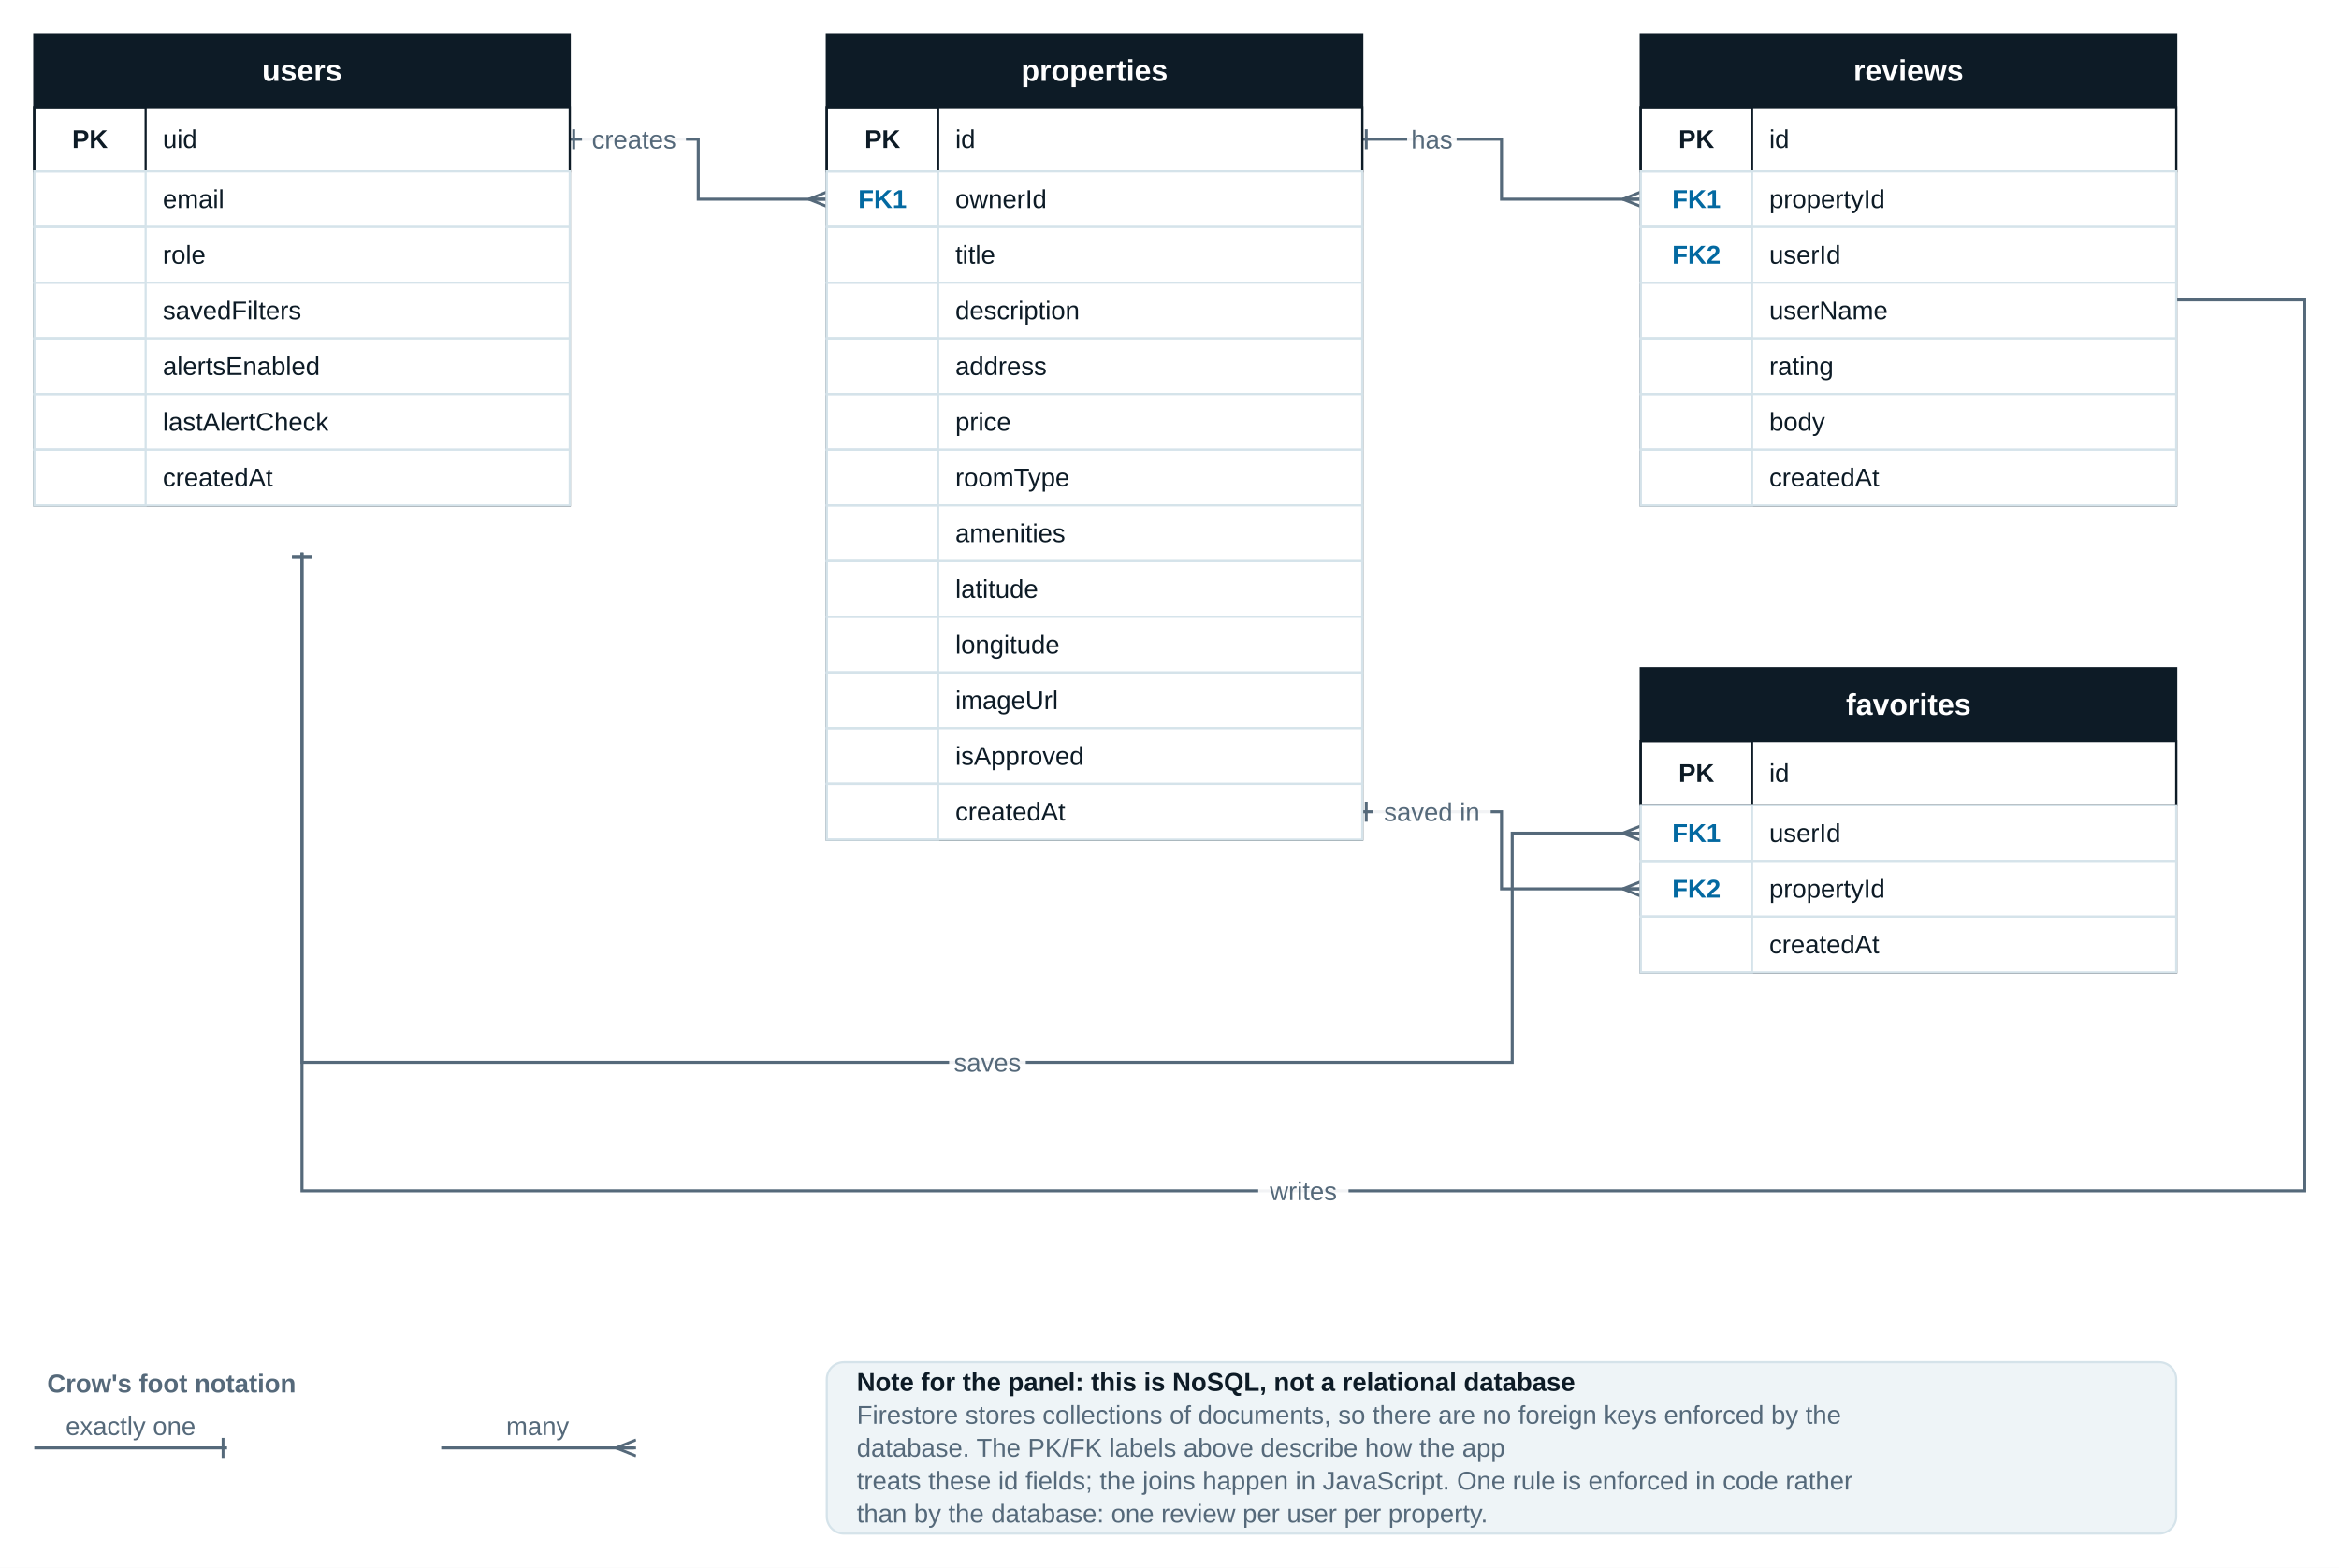
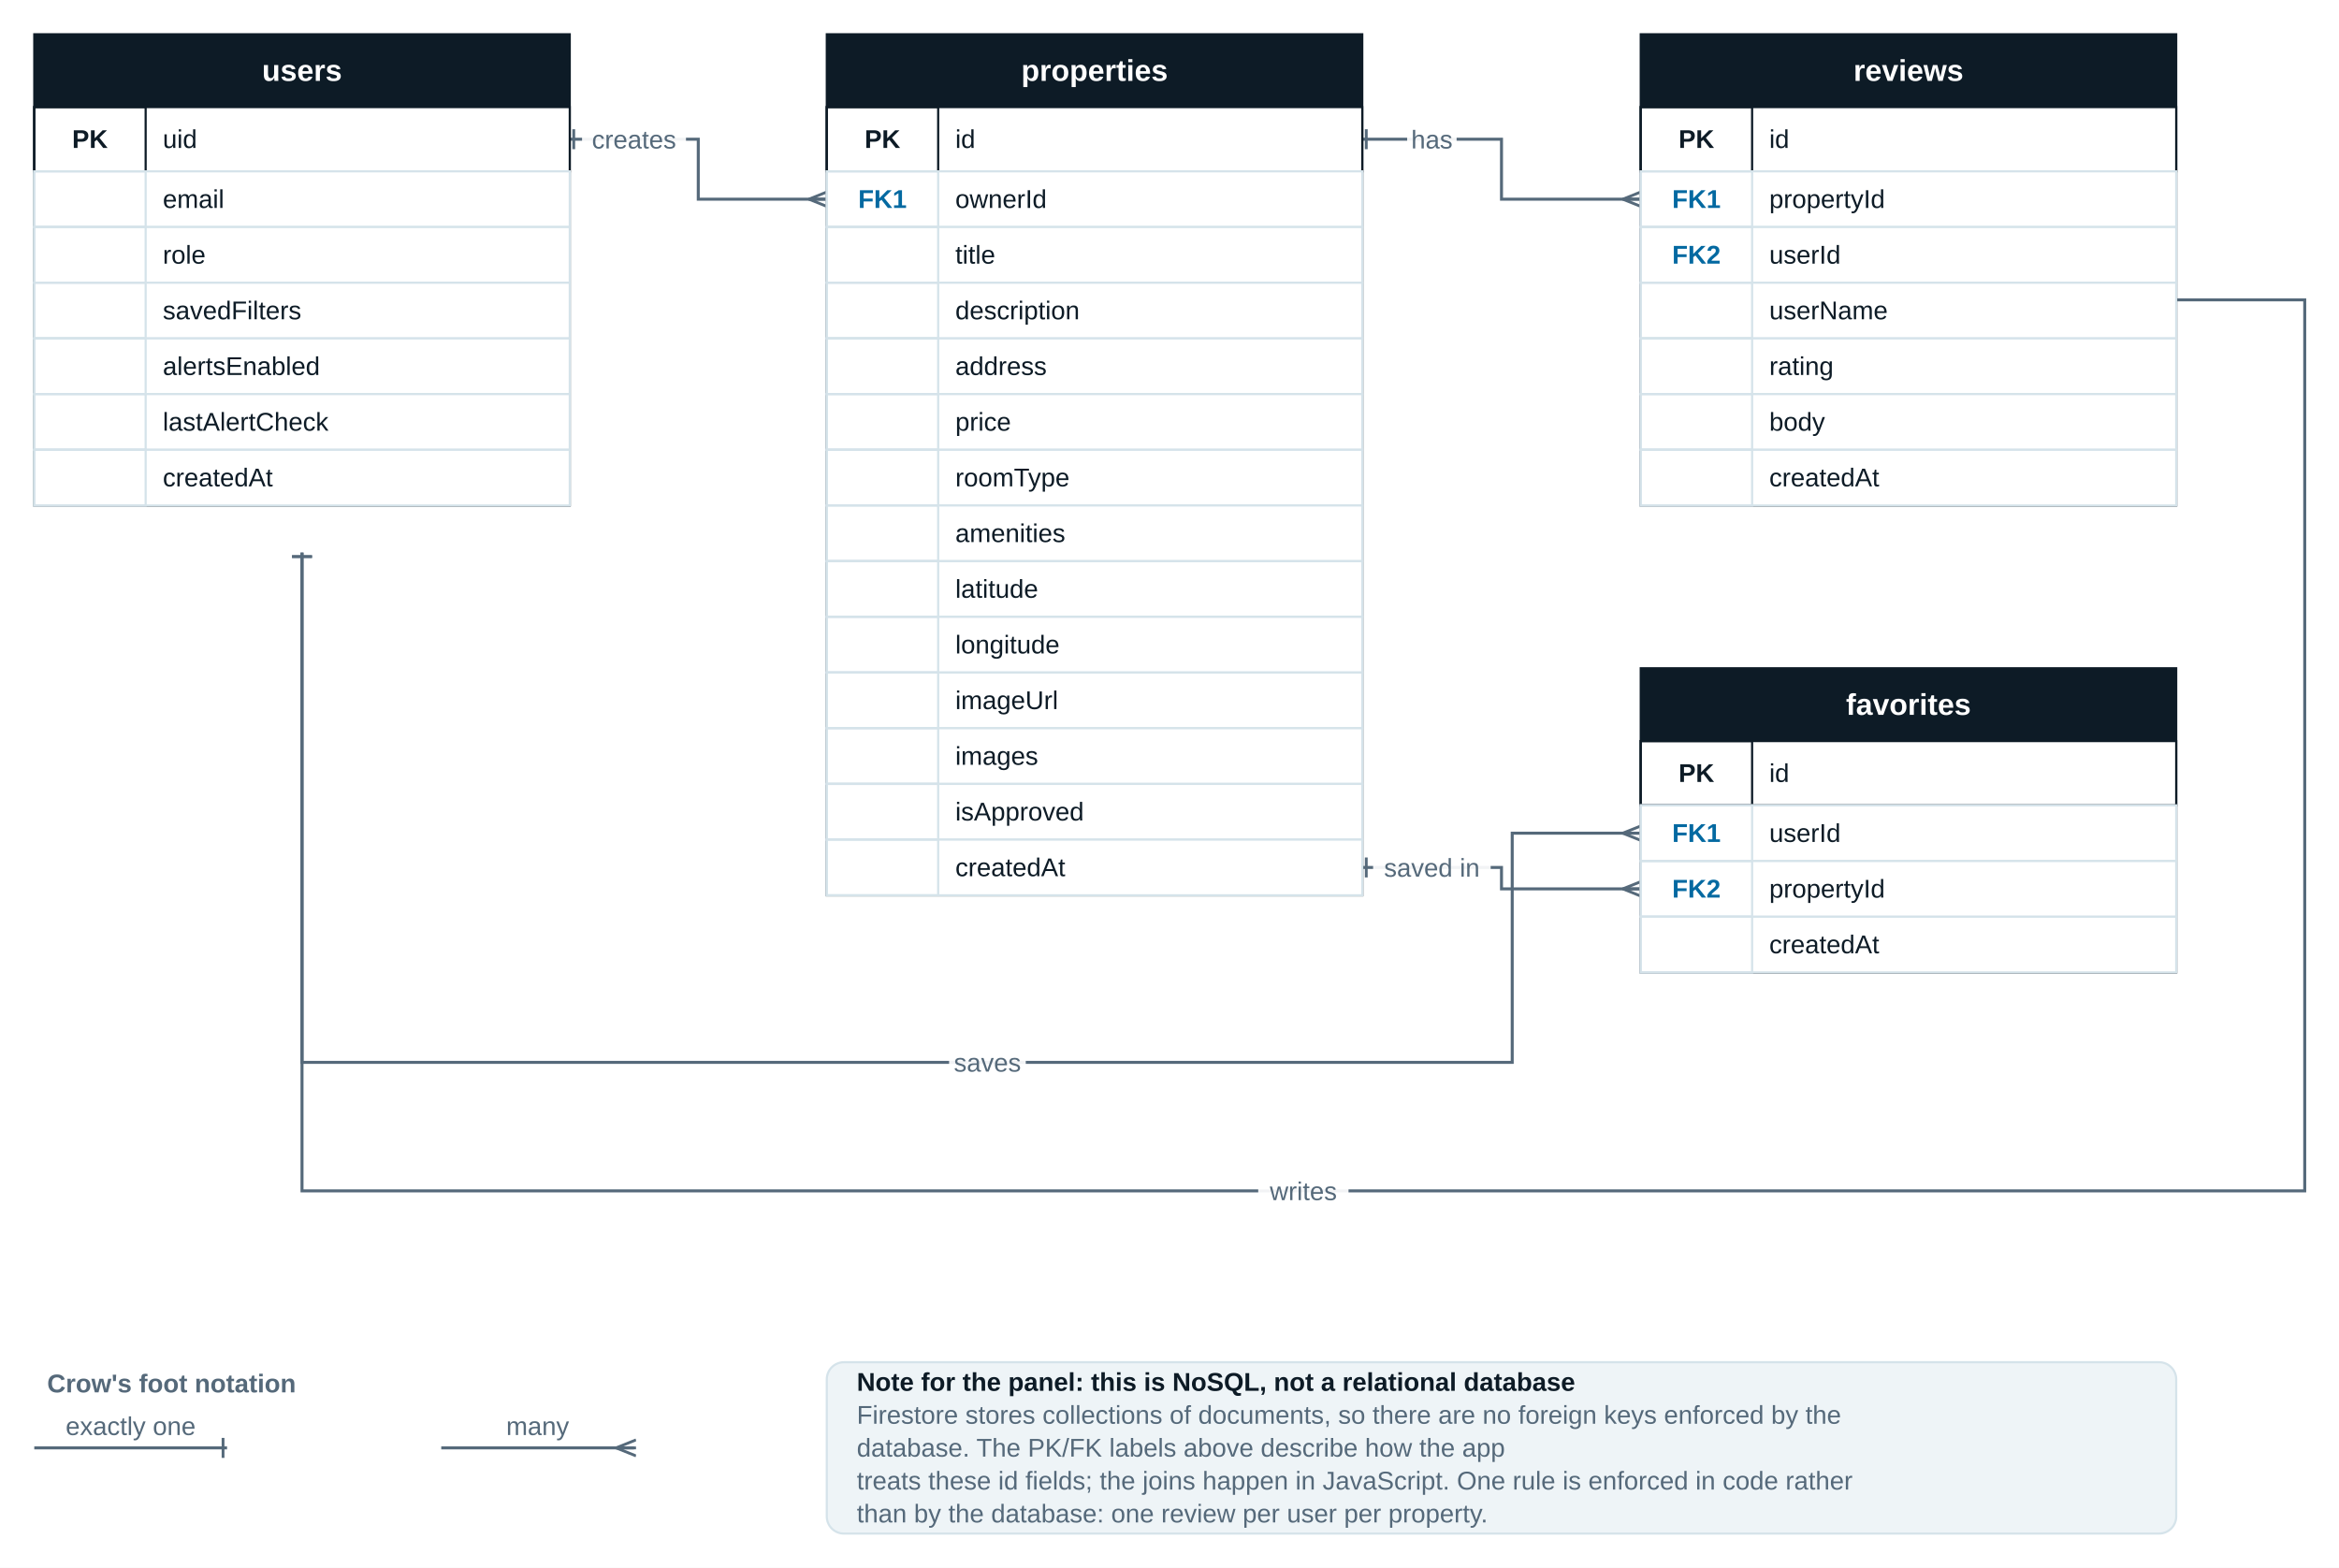
<svg xmlns="http://www.w3.org/2000/svg" width="1092" height="732" viewBox="44 64 1092 732" font-family="Arial, Helvetica, sans-serif">
  <rect x="44" y="64" width="1092" height="732" fill="#FFFFFF" />
  <defs>
    <marker id="ermany-e-55697A" viewBox="0 0 12 12" refX="11" refY="6" markerWidth="8" markerHeight="8" orient="auto">
      <path d="M12,2 L2,6 M12,10 L2,6 M12,6 L2,6" fill="none" stroke="#55697A" stroke-width="1.4" />
    </marker>
    <marker id="erone-s-55697A" viewBox="0 0 12 12" refX="1" refY="6" markerWidth="8" markerHeight="8" orient="auto">
      <g transform="rotate(180 6 6)">
        <path d="M9,1 L9,11" fill="none" stroke="#55697A" stroke-width="1.4" />
      </g>
    </marker>
    <marker id="erone-e-55697A" viewBox="0 0 12 12" refX="11" refY="6" markerWidth="8" markerHeight="8" orient="auto">
      <path d="M9,1 L9,11" fill="none" stroke="#55697A" stroke-width="1.4" />
    </marker>
  </defs>
  <polyline points="310,129 370,129 370,157 430,157" fill="none" stroke="#55697A" stroke-width="1.4" marker-end="url(#ermany-e-55697A)" marker-start="url(#erone-s-55697A)" />
  <polyline points="680,129 745,129 745,157 810,157" fill="none" stroke="#55697A" stroke-width="1.4" marker-end="url(#ermany-e-55697A)" marker-start="url(#erone-s-55697A)" />
-   <polyline points="680,443 745,443 745,479 810,479" fill="none" stroke="#55697A" stroke-width="1.4" marker-end="url(#ermany-e-55697A)" marker-start="url(#erone-s-55697A)" />
+   <polyline points="680,469 745,469 745,479 810,479" fill="none" stroke="#55697A" stroke-width="1.4" marker-end="url(#ermany-e-55697A)" marker-start="url(#erone-s-55697A)" />
  <polyline points="185,322 185,620 1120,620 1120,204 1049.524,204 1049.524,196" fill="none" stroke="#55697A" stroke-width="1.4" marker-end="url(#ermany-e-55697A)" marker-start="url(#erone-s-55697A)" />
  <polyline points="185,322 185,560 260,560 750,560 750,453 810,453" fill="none" stroke="#55697A" stroke-width="1.4" marker-end="url(#ermany-e-55697A)" marker-start="url(#erone-s-55697A)" />
  <polyline points="60,740 150,740" fill="none" stroke="#55697A" stroke-width="1.4" marker-end="url(#erone-e-55697A)" />
  <polyline points="250,740 340,740" fill="none" stroke="#55697A" stroke-width="1.4" marker-end="url(#ermany-e-55697A)" />
  <rect x="60" y="80" width="250" height="220" rx="0" fill="#0D1B26" stroke="#0D1B26" stroke-width="1" />
  <text x="185" y="101.76" font-size="14" fill="#FFFFFF" text-anchor="middle" font-weight="bold">users</text>
  <rect x="60" y="114" width="250" height="30" rx="0" fill="#FFFFFF" stroke="#0D1B26" stroke-width="1" />
  <rect x="60" y="114" width="52" height="30" rx="0" fill="none" stroke="#0D1B26" stroke-width="1" />
  <text x="86" y="133.08" font-size="12" fill="#0D1B26" text-anchor="middle" font-weight="bold">PK</text>
  <rect x="112" y="114" width="198" height="30" rx="0" fill="none" stroke="none" stroke-width="1" />
  <text x="120" y="133.08" font-size="12" fill="#0D1B26" text-anchor="start">uid</text>
  <rect x="60" y="144" width="250" height="26" rx="0" fill="#FFFFFF" stroke="#D5E3EA" stroke-width="1" />
  <rect x="60" y="144" width="52" height="26" rx="0" fill="none" stroke="#D5E3EA" stroke-width="1" />
  <rect x="112" y="144" width="198" height="26" rx="0" fill="none" stroke="none" stroke-width="1" />
  <text x="120" y="161.08" font-size="12" fill="#0D1B26" text-anchor="start">email</text>
  <rect x="60" y="170" width="250" height="26" rx="0" fill="#FFFFFF" stroke="#D5E3EA" stroke-width="1" />
  <rect x="60" y="170" width="52" height="26" rx="0" fill="none" stroke="#D5E3EA" stroke-width="1" />
  <rect x="112" y="170" width="198" height="26" rx="0" fill="none" stroke="none" stroke-width="1" />
  <text x="120" y="187.08" font-size="12" fill="#0D1B26" text-anchor="start">role</text>
  <rect x="60" y="196" width="250" height="26" rx="0" fill="#FFFFFF" stroke="#D5E3EA" stroke-width="1" />
  <rect x="60" y="196" width="52" height="26" rx="0" fill="none" stroke="#D5E3EA" stroke-width="1" />
  <rect x="112" y="196" width="198" height="26" rx="0" fill="none" stroke="none" stroke-width="1" />
  <text x="120" y="213.08" font-size="12" fill="#0D1B26" text-anchor="start">savedFilters</text>
  <rect x="60" y="222" width="250" height="26" rx="0" fill="#FFFFFF" stroke="#D5E3EA" stroke-width="1" />
  <rect x="60" y="222" width="52" height="26" rx="0" fill="none" stroke="#D5E3EA" stroke-width="1" />
  <rect x="112" y="222" width="198" height="26" rx="0" fill="none" stroke="none" stroke-width="1" />
  <text x="120" y="239.08" font-size="12" fill="#0D1B26" text-anchor="start">alertsEnabled</text>
  <rect x="60" y="248" width="250" height="26" rx="0" fill="#FFFFFF" stroke="#D5E3EA" stroke-width="1" />
  <rect x="60" y="248" width="52" height="26" rx="0" fill="none" stroke="#D5E3EA" stroke-width="1" />
  <rect x="112" y="248" width="198" height="26" rx="0" fill="none" stroke="none" stroke-width="1" />
  <text x="120" y="265.08" font-size="12" fill="#0D1B26" text-anchor="start">lastAlertCheck</text>
  <rect x="60" y="274" width="250" height="26" rx="0" fill="#FFFFFF" stroke="#D5E3EA" stroke-width="1" />
  <rect x="60" y="274" width="52" height="26" rx="0" fill="none" stroke="#D5E3EA" stroke-width="1" />
  <rect x="112" y="274" width="198" height="26" rx="0" fill="none" stroke="none" stroke-width="1" />
  <text x="120" y="291.08" font-size="12" fill="#0D1B26" text-anchor="start">createdAt</text>
-   <rect x="430" y="80" width="250" height="376" rx="0" fill="#0D1B26" stroke="#0D1B26" stroke-width="1" />
+   <rect x="430" y="80" width="250" height="402" rx="0" fill="#0D1B26" stroke="#0D1B26" stroke-width="1" />
  <text x="555" y="101.76" font-size="14" fill="#FFFFFF" text-anchor="middle" font-weight="bold">properties</text>
  <rect x="430" y="114" width="250" height="30" rx="0" fill="#FFFFFF" stroke="#0D1B26" stroke-width="1" />
  <rect x="430" y="114" width="52" height="30" rx="0" fill="none" stroke="#0D1B26" stroke-width="1" />
  <text x="456" y="133.08" font-size="12" fill="#0D1B26" text-anchor="middle" font-weight="bold">PK</text>
  <rect x="482" y="114" width="198" height="30" rx="0" fill="none" stroke="none" stroke-width="1" />
  <text x="490" y="133.08" font-size="12" fill="#0D1B26" text-anchor="start">id</text>
  <rect x="430" y="144" width="250" height="26" rx="0" fill="#FFFFFF" stroke="#D5E3EA" stroke-width="1" />
  <rect x="430" y="144" width="52" height="26" rx="0" fill="none" stroke="#D5E3EA" stroke-width="1" />
  <text x="456" y="161.08" font-size="12" fill="#0369A1" text-anchor="middle" font-weight="bold">FK1</text>
  <rect x="482" y="144" width="198" height="26" rx="0" fill="none" stroke="none" stroke-width="1" />
  <text x="490" y="161.08" font-size="12" fill="#0D1B26" text-anchor="start">ownerId</text>
  <rect x="430" y="170" width="250" height="26" rx="0" fill="#FFFFFF" stroke="#D5E3EA" stroke-width="1" />
  <rect x="430" y="170" width="52" height="26" rx="0" fill="none" stroke="#D5E3EA" stroke-width="1" />
  <rect x="482" y="170" width="198" height="26" rx="0" fill="none" stroke="none" stroke-width="1" />
  <text x="490" y="187.08" font-size="12" fill="#0D1B26" text-anchor="start">title</text>
  <rect x="430" y="196" width="250" height="26" rx="0" fill="#FFFFFF" stroke="#D5E3EA" stroke-width="1" />
  <rect x="430" y="196" width="52" height="26" rx="0" fill="none" stroke="#D5E3EA" stroke-width="1" />
  <rect x="482" y="196" width="198" height="26" rx="0" fill="none" stroke="none" stroke-width="1" />
  <text x="490" y="213.08" font-size="12" fill="#0D1B26" text-anchor="start">description</text>
  <rect x="430" y="222" width="250" height="26" rx="0" fill="#FFFFFF" stroke="#D5E3EA" stroke-width="1" />
  <rect x="430" y="222" width="52" height="26" rx="0" fill="none" stroke="#D5E3EA" stroke-width="1" />
  <rect x="482" y="222" width="198" height="26" rx="0" fill="none" stroke="none" stroke-width="1" />
  <text x="490" y="239.08" font-size="12" fill="#0D1B26" text-anchor="start">address</text>
  <rect x="430" y="248" width="250" height="26" rx="0" fill="#FFFFFF" stroke="#D5E3EA" stroke-width="1" />
  <rect x="430" y="248" width="52" height="26" rx="0" fill="none" stroke="#D5E3EA" stroke-width="1" />
  <rect x="482" y="248" width="198" height="26" rx="0" fill="none" stroke="none" stroke-width="1" />
  <text x="490" y="265.08" font-size="12" fill="#0D1B26" text-anchor="start">price</text>
  <rect x="430" y="274" width="250" height="26" rx="0" fill="#FFFFFF" stroke="#D5E3EA" stroke-width="1" />
  <rect x="430" y="274" width="52" height="26" rx="0" fill="none" stroke="#D5E3EA" stroke-width="1" />
  <rect x="482" y="274" width="198" height="26" rx="0" fill="none" stroke="none" stroke-width="1" />
  <text x="490" y="291.08" font-size="12" fill="#0D1B26" text-anchor="start">roomType</text>
  <rect x="430" y="300" width="250" height="26" rx="0" fill="#FFFFFF" stroke="#D5E3EA" stroke-width="1" />
  <rect x="430" y="300" width="52" height="26" rx="0" fill="none" stroke="#D5E3EA" stroke-width="1" />
  <rect x="482" y="300" width="198" height="26" rx="0" fill="none" stroke="none" stroke-width="1" />
  <text x="490" y="317.08" font-size="12" fill="#0D1B26" text-anchor="start">amenities</text>
  <rect x="430" y="326" width="250" height="26" rx="0" fill="#FFFFFF" stroke="#D5E3EA" stroke-width="1" />
  <rect x="430" y="326" width="52" height="26" rx="0" fill="none" stroke="#D5E3EA" stroke-width="1" />
  <rect x="482" y="326" width="198" height="26" rx="0" fill="none" stroke="none" stroke-width="1" />
  <text x="490" y="343.08" font-size="12" fill="#0D1B26" text-anchor="start">latitude</text>
  <rect x="430" y="352" width="250" height="26" rx="0" fill="#FFFFFF" stroke="#D5E3EA" stroke-width="1" />
  <rect x="430" y="352" width="52" height="26" rx="0" fill="none" stroke="#D5E3EA" stroke-width="1" />
  <rect x="482" y="352" width="198" height="26" rx="0" fill="none" stroke="none" stroke-width="1" />
  <text x="490" y="369.08" font-size="12" fill="#0D1B26" text-anchor="start">longitude</text>
  <rect x="430" y="378" width="250" height="26" rx="0" fill="#FFFFFF" stroke="#D5E3EA" stroke-width="1" />
  <rect x="430" y="378" width="52" height="26" rx="0" fill="none" stroke="#D5E3EA" stroke-width="1" />
  <rect x="482" y="378" width="198" height="26" rx="0" fill="none" stroke="none" stroke-width="1" />
  <text x="490" y="395.08" font-size="12" fill="#0D1B26" text-anchor="start">imageUrl</text>
  <rect x="430" y="404" width="250" height="26" rx="0" fill="#FFFFFF" stroke="#D5E3EA" stroke-width="1" />
  <rect x="430" y="404" width="52" height="26" rx="0" fill="none" stroke="#D5E3EA" stroke-width="1" />
  <rect x="482" y="404" width="198" height="26" rx="0" fill="none" stroke="none" stroke-width="1" />
-   <text x="490" y="421.08" font-size="12" fill="#0D1B26" text-anchor="start">isApproved</text>
+   <text x="490" y="421.08" font-size="12" fill="#0D1B26" text-anchor="start">images</text>
  <rect x="430" y="430" width="250" height="26" rx="0" fill="#FFFFFF" stroke="#D5E3EA" stroke-width="1" />
  <rect x="430" y="430" width="52" height="26" rx="0" fill="none" stroke="#D5E3EA" stroke-width="1" />
  <rect x="482" y="430" width="198" height="26" rx="0" fill="none" stroke="none" stroke-width="1" />
-   <text x="490" y="447.08" font-size="12" fill="#0D1B26" text-anchor="start">createdAt</text>
+   <text x="490" y="447.08" font-size="12" fill="#0D1B26" text-anchor="start">isApproved</text>
+   <rect x="430" y="456" width="250" height="26" rx="0" fill="#FFFFFF" stroke="#D5E3EA" stroke-width="1" />
+   <rect x="430" y="456" width="52" height="26" rx="0" fill="none" stroke="#D5E3EA" stroke-width="1" />
+   <rect x="482" y="456" width="198" height="26" rx="0" fill="none" stroke="none" stroke-width="1" />
+   <text x="490" y="473.08" font-size="12" fill="#0D1B26" text-anchor="start">createdAt</text>
  <rect x="810" y="80" width="250" height="220" rx="0" fill="#0D1B26" stroke="#0D1B26" stroke-width="1" />
  <text x="935" y="101.76" font-size="14" fill="#FFFFFF" text-anchor="middle" font-weight="bold">reviews</text>
  <rect x="810" y="114" width="250" height="30" rx="0" fill="#FFFFFF" stroke="#0D1B26" stroke-width="1" />
  <rect x="810" y="114" width="52" height="30" rx="0" fill="none" stroke="#0D1B26" stroke-width="1" />
  <text x="836" y="133.08" font-size="12" fill="#0D1B26" text-anchor="middle" font-weight="bold">PK</text>
  <rect x="862" y="114" width="198" height="30" rx="0" fill="none" stroke="none" stroke-width="1" />
  <text x="870" y="133.08" font-size="12" fill="#0D1B26" text-anchor="start">id</text>
  <rect x="810" y="144" width="250" height="26" rx="0" fill="#FFFFFF" stroke="#D5E3EA" stroke-width="1" />
  <rect x="810" y="144" width="52" height="26" rx="0" fill="none" stroke="#D5E3EA" stroke-width="1" />
  <text x="836" y="161.08" font-size="12" fill="#0369A1" text-anchor="middle" font-weight="bold">FK1</text>
  <rect x="862" y="144" width="198" height="26" rx="0" fill="none" stroke="none" stroke-width="1" />
  <text x="870" y="161.08" font-size="12" fill="#0D1B26" text-anchor="start">propertyId</text>
  <rect x="810" y="170" width="250" height="26" rx="0" fill="#FFFFFF" stroke="#D5E3EA" stroke-width="1" />
  <rect x="810" y="170" width="52" height="26" rx="0" fill="none" stroke="#D5E3EA" stroke-width="1" />
  <text x="836" y="187.08" font-size="12" fill="#0369A1" text-anchor="middle" font-weight="bold">FK2</text>
  <rect x="862" y="170" width="198" height="26" rx="0" fill="none" stroke="none" stroke-width="1" />
  <text x="870" y="187.08" font-size="12" fill="#0D1B26" text-anchor="start">userId</text>
  <rect x="810" y="196" width="250" height="26" rx="0" fill="#FFFFFF" stroke="#D5E3EA" stroke-width="1" />
  <rect x="810" y="196" width="52" height="26" rx="0" fill="none" stroke="#D5E3EA" stroke-width="1" />
  <rect x="862" y="196" width="198" height="26" rx="0" fill="none" stroke="none" stroke-width="1" />
  <text x="870" y="213.08" font-size="12" fill="#0D1B26" text-anchor="start">userName</text>
  <rect x="810" y="222" width="250" height="26" rx="0" fill="#FFFFFF" stroke="#D5E3EA" stroke-width="1" />
  <rect x="810" y="222" width="52" height="26" rx="0" fill="none" stroke="#D5E3EA" stroke-width="1" />
  <rect x="862" y="222" width="198" height="26" rx="0" fill="none" stroke="none" stroke-width="1" />
  <text x="870" y="239.08" font-size="12" fill="#0D1B26" text-anchor="start">rating</text>
  <rect x="810" y="248" width="250" height="26" rx="0" fill="#FFFFFF" stroke="#D5E3EA" stroke-width="1" />
  <rect x="810" y="248" width="52" height="26" rx="0" fill="none" stroke="#D5E3EA" stroke-width="1" />
  <rect x="862" y="248" width="198" height="26" rx="0" fill="none" stroke="none" stroke-width="1" />
  <text x="870" y="265.08" font-size="12" fill="#0D1B26" text-anchor="start">body</text>
  <rect x="810" y="274" width="250" height="26" rx="0" fill="#FFFFFF" stroke="#D5E3EA" stroke-width="1" />
  <rect x="810" y="274" width="52" height="26" rx="0" fill="none" stroke="#D5E3EA" stroke-width="1" />
  <rect x="862" y="274" width="198" height="26" rx="0" fill="none" stroke="none" stroke-width="1" />
  <text x="870" y="291.08" font-size="12" fill="#0D1B26" text-anchor="start">createdAt</text>
  <rect x="810" y="376" width="250" height="142" rx="0" fill="#0D1B26" stroke="#0D1B26" stroke-width="1" />
  <text x="935" y="397.76" font-size="14" fill="#FFFFFF" text-anchor="middle" font-weight="bold">favorites</text>
  <rect x="810" y="410" width="250" height="30" rx="0" fill="#FFFFFF" stroke="#0D1B26" stroke-width="1" />
  <rect x="810" y="410" width="52" height="30" rx="0" fill="none" stroke="#0D1B26" stroke-width="1" />
  <text x="836" y="429.08" font-size="12" fill="#0D1B26" text-anchor="middle" font-weight="bold">PK</text>
  <rect x="862" y="410" width="198" height="30" rx="0" fill="none" stroke="none" stroke-width="1" />
  <text x="870" y="429.08" font-size="12" fill="#0D1B26" text-anchor="start">id</text>
  <rect x="810" y="440" width="250" height="26" rx="0" fill="#FFFFFF" stroke="#D5E3EA" stroke-width="1" />
  <rect x="810" y="440" width="52" height="26" rx="0" fill="none" stroke="#D5E3EA" stroke-width="1" />
  <text x="836" y="457.08" font-size="12" fill="#0369A1" text-anchor="middle" font-weight="bold">FK1</text>
  <rect x="862" y="440" width="198" height="26" rx="0" fill="none" stroke="none" stroke-width="1" />
  <text x="870" y="457.08" font-size="12" fill="#0D1B26" text-anchor="start">userId</text>
  <rect x="810" y="466" width="250" height="26" rx="0" fill="#FFFFFF" stroke="#D5E3EA" stroke-width="1" />
  <rect x="810" y="466" width="52" height="26" rx="0" fill="none" stroke="#D5E3EA" stroke-width="1" />
  <text x="836" y="483.08" font-size="12" fill="#0369A1" text-anchor="middle" font-weight="bold">FK2</text>
  <rect x="862" y="466" width="198" height="26" rx="0" fill="none" stroke="none" stroke-width="1" />
  <text x="870" y="483.08" font-size="12" fill="#0D1B26" text-anchor="start">propertyId</text>
  <rect x="810" y="492" width="250" height="26" rx="0" fill="#FFFFFF" stroke="#D5E3EA" stroke-width="1" />
  <rect x="810" y="492" width="52" height="26" rx="0" fill="none" stroke="#D5E3EA" stroke-width="1" />
  <rect x="862" y="492" width="198" height="26" rx="0" fill="none" stroke="none" stroke-width="1" />
  <text x="870" y="509.08" font-size="12" fill="#0D1B26" text-anchor="start">createdAt</text>
  <text x="66" y="714.08" font-size="12" fill="#55697A" text-anchor="start" font-weight="bold">Crow's foot notation</text>
  <rect x="430" y="700" width="630" height="80" rx="8" fill="#EEF4F7" stroke="#D5E3EA" stroke-width="1" />
  <text x="444" y="713.36" font-size="12" fill="#0D1B26" text-anchor="start" font-weight="bold">Note for the panel: this is NoSQL, not a relational database</text>
  <text x="444" y="728.72" font-size="12" fill="#55697A" text-anchor="start">Firestore stores collections of documents, so there are no foreign keys enforced by the</text>
  <text x="444" y="744.08" font-size="12" fill="#55697A" text-anchor="start">database. The PK/FK labels above describe how the app</text>
  <text x="444" y="759.44" font-size="12" fill="#55697A" text-anchor="start">treats these id fields; the joins happen in JavaScript. One rule is enforced in code rather</text>
  <text x="444" y="774.8" font-size="12" fill="#55697A" text-anchor="start">than by the database: one review per user per property.</text>
  <rect x="315.74" y="123.12" width="48.52" height="15" fill="#FFFFFF" opacity="0.92" />
  <text x="340" y="133.32" font-size="12" fill="#55697A" text-anchor="middle">creates</text>
  <rect x="700.96" y="123.12" width="23.08" height="15" fill="#FFFFFF" opacity="0.92" />
  <text x="712.5" y="133.32" font-size="12" fill="#55697A" text-anchor="middle">has</text>
-   <rect x="685.06" y="437.12" width="54.88" height="15" fill="#FFFFFF" opacity="0.92" />
-   <text x="712.5" y="447.32" font-size="12" fill="#55697A" text-anchor="middle">saved in</text>
+   <rect x="685.06" y="463.12" width="54.88" height="15" fill="#FFFFFF" opacity="0.92" />
+   <text x="712.5" y="473.32" font-size="12" fill="#55697A" text-anchor="middle">saved in</text>
  <rect x="631.42" y="614.12" width="42.16" height="15" fill="#FFFFFF" opacity="0.92" />
  <text x="652.5" y="624.32" font-size="12" fill="#55697A" text-anchor="middle">writes</text>
  <rect x="487.1" y="554.12" width="35.8" height="15" fill="#FFFFFF" opacity="0.92" />
  <text x="505" y="564.32" font-size="12" fill="#55697A" text-anchor="middle">saves</text>
  <rect x="68.02" y="723.8" width="73.96" height="15" fill="#FFFFFF" opacity="0.92" />
  <text x="105" y="734" font-size="12" fill="#55697A" text-anchor="middle">exactly one</text>
  <rect x="280.28" y="723.8" width="29.44" height="15" fill="#FFFFFF" opacity="0.92" />
  <text x="295" y="734" font-size="12" fill="#55697A" text-anchor="middle">many</text>
</svg>
